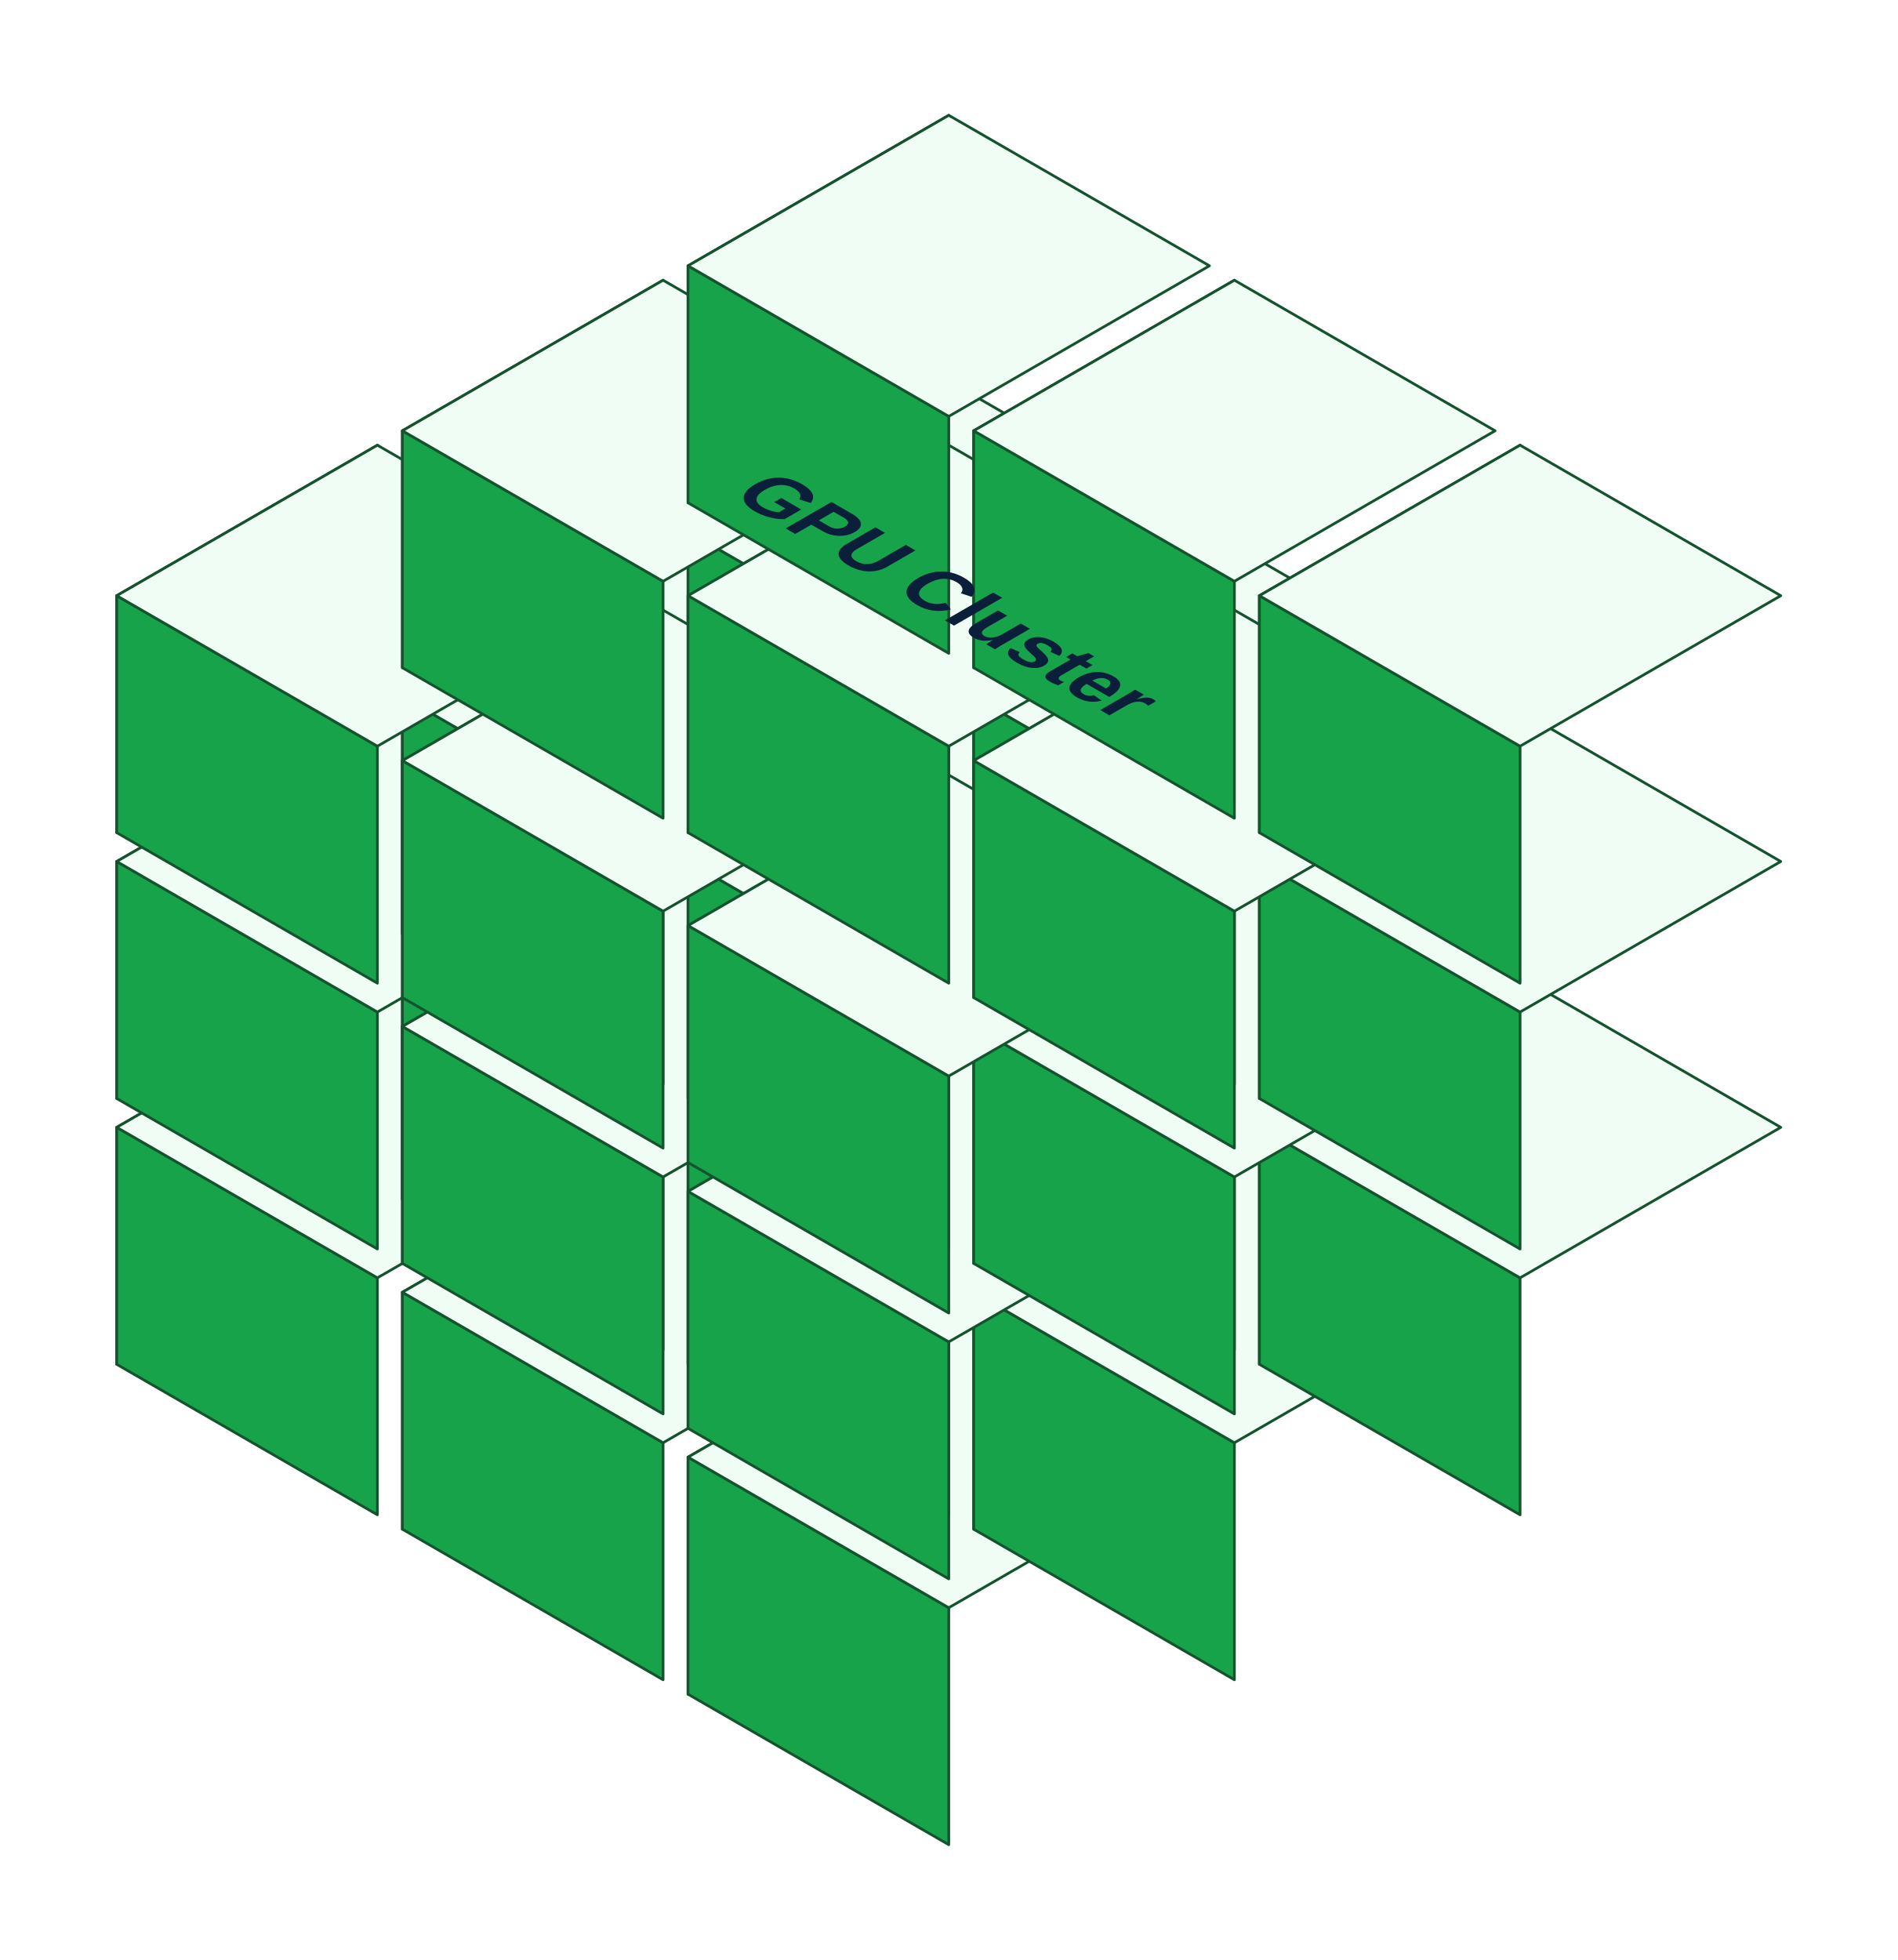
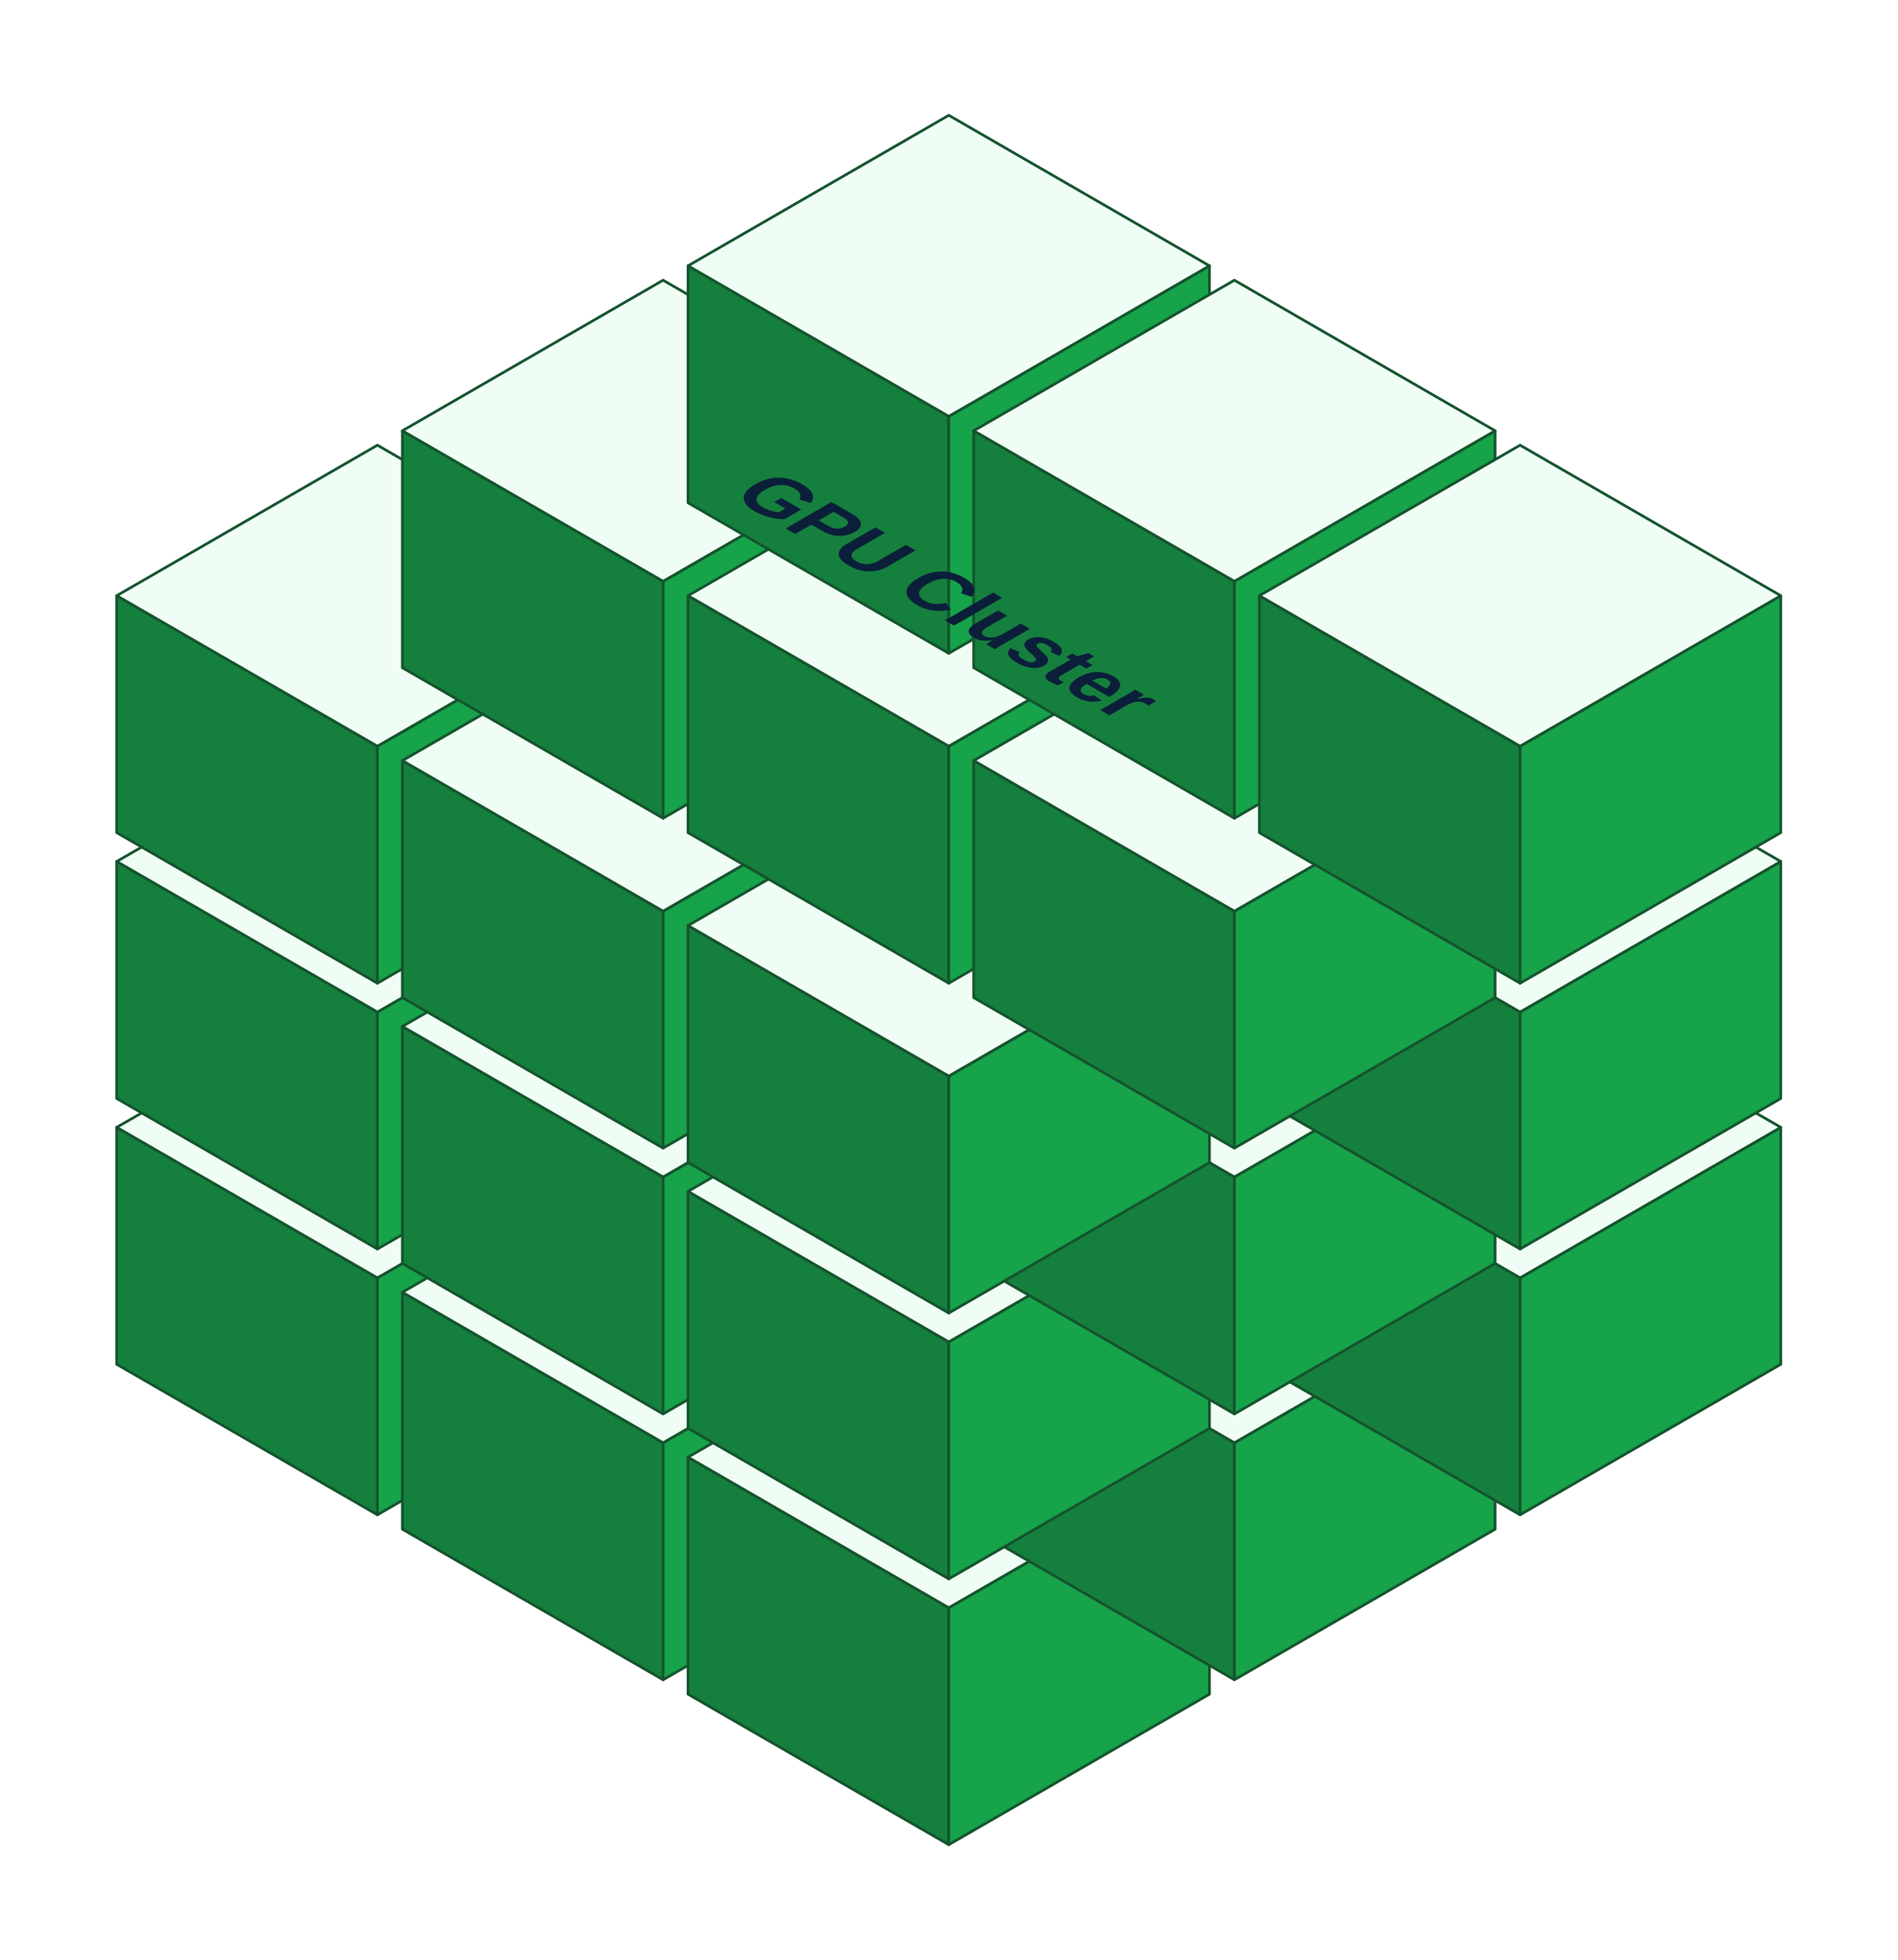
<svg xmlns="http://www.w3.org/2000/svg" viewBox="0 0 394.41 408.00" width="395" height="408">
  <g data-face="wrap">
-     <polygon data-face="cell-0-2-0-left" points="78.27,252.67 78.27,203.33 24.00,234.67 24.00,284.00" fill="#15803D" stroke="#14532D" stroke-width="0.56" stroke-linejoin="round" stroke-linecap="round" />
-     <polygon data-face="cell-0-2-0-right" points="24.00,284.00 24.00,234.67 78.27,266.00 78.27,315.33" fill="#16A34A" stroke="#14532D" stroke-width="0.56" stroke-linejoin="round" stroke-linecap="round" />
+     <polygon data-face="cell-0-2-0-left" points="24.00,284.00 24.00,234.67 78.27,266.00 78.27,315.33" fill="#15803D" stroke="#14532D" stroke-width="0.56" stroke-linejoin="round" stroke-linecap="round" />
+     <polygon data-face="cell-0-2-0-right" points="132.54,284.00 132.54,234.67 78.27,266.00 78.27,315.33" fill="#16A34A" stroke="#14532D" stroke-width="0.56" stroke-linejoin="round" stroke-linecap="round" />
    <polygon data-face="cell-0-2-0-top" points="78.27,203.33 132.54,234.67 78.27,266.00 24.00,234.67" fill="#F0FDF4" stroke="#14532D" stroke-width="0.56" stroke-linejoin="round" stroke-linecap="round" />
-     <polygon data-face="cell-1-2-0-left" points="137.74,287.00 137.74,237.67 83.47,269.00 83.47,318.33" fill="#15803D" stroke="#14532D" stroke-width="0.56" stroke-linejoin="round" stroke-linecap="round" />
-     <polygon data-face="cell-1-2-0-right" points="83.47,318.33 83.47,269.00 137.74,300.33 137.74,349.67" fill="#16A34A" stroke="#14532D" stroke-width="0.56" stroke-linejoin="round" stroke-linecap="round" />
+     <polygon data-face="cell-1-2-0-left" points="83.47,318.33 83.47,269.00 137.74,300.33 137.74,349.67" fill="#15803D" stroke="#14532D" stroke-width="0.56" stroke-linejoin="round" stroke-linecap="round" />
+     <polygon data-face="cell-1-2-0-right" points="192.01,318.33 192.01,269.00 137.74,300.33 137.74,349.67" fill="#16A34A" stroke="#14532D" stroke-width="0.56" stroke-linejoin="round" stroke-linecap="round" />
    <polygon data-face="cell-1-2-0-top" points="137.74,237.67 192.01,269.00 137.74,300.33 83.47,269.00" fill="#F0FDF4" stroke="#14532D" stroke-width="0.56" stroke-linejoin="round" stroke-linecap="round" />
-     <polygon data-face="cell-2-2-0-left" points="197.21,321.33 197.21,272.00 142.93,303.33 142.93,352.67" fill="#15803D" stroke="#14532D" stroke-width="0.56" stroke-linejoin="round" stroke-linecap="round" />
-     <polygon data-face="cell-2-2-0-right" points="142.93,352.67 142.93,303.33 197.21,334.67 197.21,384.00" fill="#16A34A" stroke="#14532D" stroke-width="0.56" stroke-linejoin="round" stroke-linecap="round" />
+     <polygon data-face="cell-2-2-0-left" points="142.93,352.67 142.93,303.33 197.21,334.67 197.21,384.00" fill="#15803D" stroke="#14532D" stroke-width="0.56" stroke-linejoin="round" stroke-linecap="round" />
+     <polygon data-face="cell-2-2-0-right" points="251.48,352.67 251.48,303.33 197.21,334.67 197.21,384.00" fill="#16A34A" stroke="#14532D" stroke-width="0.56" stroke-linejoin="round" stroke-linecap="round" />
    <polygon data-face="cell-2-2-0-top" points="197.21,272.00 251.48,303.33 197.21,334.67 142.93,303.33" fill="#F0FDF4" stroke="#14532D" stroke-width="0.56" stroke-linejoin="round" stroke-linecap="round" />
-     <polygon data-face="cell-0-1-0-left" points="137.74,218.33 137.74,169.00 83.47,200.33 83.47,249.67" fill="#15803D" stroke="#14532D" stroke-width="0.56" stroke-linejoin="round" stroke-linecap="round" />
-     <polygon data-face="cell-0-1-0-right" points="83.47,249.67 83.47,200.33 137.74,231.67 137.74,281.00" fill="#16A34A" stroke="#14532D" stroke-width="0.56" stroke-linejoin="round" stroke-linecap="round" />
+     <polygon data-face="cell-0-1-0-left" points="83.47,249.67 83.47,200.33 137.74,231.67 137.74,281.00" fill="#15803D" stroke="#14532D" stroke-width="0.56" stroke-linejoin="round" stroke-linecap="round" />
+     <polygon data-face="cell-0-1-0-right" points="192.01,249.67 192.01,200.33 137.74,231.67 137.74,281.00" fill="#16A34A" stroke="#14532D" stroke-width="0.56" stroke-linejoin="round" stroke-linecap="round" />
    <polygon data-face="cell-0-1-0-top" points="137.74,169.00 192.01,200.33 137.74,231.67 83.47,200.33" fill="#F0FDF4" stroke="#14532D" stroke-width="0.56" stroke-linejoin="round" stroke-linecap="round" />
-     <polygon data-face="cell-1-1-0-left" points="197.21,252.67 197.21,203.33 142.93,234.67 142.93,284.00" fill="#15803D" stroke="#14532D" stroke-width="0.56" stroke-linejoin="round" stroke-linecap="round" />
-     <polygon data-face="cell-1-1-0-right" points="142.93,284.00 142.93,234.67 197.21,266.00 197.21,315.33" fill="#16A34A" stroke="#14532D" stroke-width="0.56" stroke-linejoin="round" stroke-linecap="round" />
+     <polygon data-face="cell-1-1-0-left" points="142.93,284.00 142.93,234.67 197.21,266.00 197.21,315.33" fill="#15803D" stroke="#14532D" stroke-width="0.56" stroke-linejoin="round" stroke-linecap="round" />
+     <polygon data-face="cell-1-1-0-right" points="251.48,284.00 251.48,234.67 197.21,266.00 197.21,315.33" fill="#16A34A" stroke="#14532D" stroke-width="0.56" stroke-linejoin="round" stroke-linecap="round" />
    <polygon data-face="cell-1-1-0-top" points="197.21,203.33 251.48,234.67 197.21,266.00 142.93,234.67" fill="#F0FDF4" stroke="#14532D" stroke-width="0.56" stroke-linejoin="round" stroke-linecap="round" />
-     <polygon data-face="cell-2-1-0-left" points="256.67,287.00 256.67,237.67 202.40,269.00 202.40,318.33" fill="#15803D" stroke="#14532D" stroke-width="0.56" stroke-linejoin="round" stroke-linecap="round" />
-     <polygon data-face="cell-2-1-0-right" points="202.40,318.33 202.40,269.00 256.67,300.33 256.67,349.67" fill="#16A34A" stroke="#14532D" stroke-width="0.56" stroke-linejoin="round" stroke-linecap="round" />
+     <polygon data-face="cell-2-1-0-left" points="202.40,318.33 202.40,269.00 256.67,300.33 256.67,349.67" fill="#15803D" stroke="#14532D" stroke-width="0.56" stroke-linejoin="round" stroke-linecap="round" />
+     <polygon data-face="cell-2-1-0-right" points="310.94,318.33 310.94,269.00 256.67,300.33 256.67,349.67" fill="#16A34A" stroke="#14532D" stroke-width="0.56" stroke-linejoin="round" stroke-linecap="round" />
    <polygon data-face="cell-2-1-0-top" points="256.67,237.67 310.94,269.00 256.67,300.33 202.40,269.00" fill="#F0FDF4" stroke="#14532D" stroke-width="0.56" stroke-linejoin="round" stroke-linecap="round" />
-     <polygon data-face="cell-0-0-0-left" points="197.21,184.00 197.21,134.67 142.93,166.00 142.93,215.33" fill="#15803D" stroke="#14532D" stroke-width="0.56" stroke-linejoin="round" stroke-linecap="round" />
-     <polygon data-face="cell-0-0-0-right" points="142.93,215.33 142.93,166.00 197.21,197.33 197.21,246.67" fill="#16A34A" stroke="#14532D" stroke-width="0.56" stroke-linejoin="round" stroke-linecap="round" />
+     <polygon data-face="cell-0-0-0-left" points="142.93,215.33 142.93,166.00 197.21,197.33 197.21,246.67" fill="#15803D" stroke="#14532D" stroke-width="0.56" stroke-linejoin="round" stroke-linecap="round" />
+     <polygon data-face="cell-0-0-0-right" points="251.48,215.33 251.48,166.00 197.21,197.33 197.21,246.67" fill="#16A34A" stroke="#14532D" stroke-width="0.56" stroke-linejoin="round" stroke-linecap="round" />
    <polygon data-face="cell-0-0-0-top" points="197.21,134.67 251.48,166.00 197.21,197.33 142.93,166.00" fill="#F0FDF4" stroke="#14532D" stroke-width="0.56" stroke-linejoin="round" stroke-linecap="round" />
-     <polygon data-face="cell-1-0-0-left" points="256.67,218.33 256.67,169.00 202.40,200.33 202.40,249.67" fill="#15803D" stroke="#14532D" stroke-width="0.56" stroke-linejoin="round" stroke-linecap="round" />
-     <polygon data-face="cell-1-0-0-right" points="202.40,249.67 202.40,200.33 256.67,231.67 256.67,281.00" fill="#16A34A" stroke="#14532D" stroke-width="0.56" stroke-linejoin="round" stroke-linecap="round" />
+     <polygon data-face="cell-1-0-0-left" points="202.40,249.67 202.40,200.33 256.67,231.67 256.67,281.00" fill="#15803D" stroke="#14532D" stroke-width="0.56" stroke-linejoin="round" stroke-linecap="round" />
+     <polygon data-face="cell-1-0-0-right" points="310.94,249.67 310.94,200.33 256.67,231.67 256.67,281.00" fill="#16A34A" stroke="#14532D" stroke-width="0.56" stroke-linejoin="round" stroke-linecap="round" />
    <polygon data-face="cell-1-0-0-top" points="256.67,169.00 310.94,200.33 256.67,231.67 202.40,200.33" fill="#F0FDF4" stroke="#14532D" stroke-width="0.56" stroke-linejoin="round" stroke-linecap="round" />
-     <polygon data-face="cell-2-0-0-left" points="316.14,252.67 316.14,203.33 261.87,234.67 261.87,284.00" fill="#15803D" stroke="#14532D" stroke-width="0.56" stroke-linejoin="round" stroke-linecap="round" />
-     <polygon data-face="cell-2-0-0-right" points="261.87,284.00 261.87,234.67 316.14,266.00 316.14,315.33" fill="#16A34A" stroke="#14532D" stroke-width="0.56" stroke-linejoin="round" stroke-linecap="round" />
+     <polygon data-face="cell-2-0-0-left" points="261.87,284.00 261.87,234.67 316.14,266.00 316.14,315.33" fill="#15803D" stroke="#14532D" stroke-width="0.56" stroke-linejoin="round" stroke-linecap="round" />
+     <polygon data-face="cell-2-0-0-right" points="370.41,284.00 370.41,234.67 316.14,266.00 316.14,315.33" fill="#16A34A" stroke="#14532D" stroke-width="0.56" stroke-linejoin="round" stroke-linecap="round" />
    <polygon data-face="cell-2-0-0-top" points="316.14,203.33 370.41,234.67 316.14,266.00 261.87,234.67" fill="#F0FDF4" stroke="#14532D" stroke-width="0.56" stroke-linejoin="round" stroke-linecap="round" />
-     <polygon data-face="cell-0-2-1-left" points="78.27,197.33 78.27,148.00 24.00,179.33 24.00,228.67" fill="#15803D" stroke="#14532D" stroke-width="0.56" stroke-linejoin="round" stroke-linecap="round" />
-     <polygon data-face="cell-0-2-1-right" points="24.00,228.67 24.00,179.33 78.27,210.67 78.27,260.00" fill="#16A34A" stroke="#14532D" stroke-width="0.56" stroke-linejoin="round" stroke-linecap="round" />
+     <polygon data-face="cell-0-2-1-left" points="24.00,228.67 24.00,179.33 78.27,210.67 78.27,260.00" fill="#15803D" stroke="#14532D" stroke-width="0.56" stroke-linejoin="round" stroke-linecap="round" />
+     <polygon data-face="cell-0-2-1-right" points="132.54,228.67 132.54,179.33 78.27,210.67 78.27,260.00" fill="#16A34A" stroke="#14532D" stroke-width="0.56" stroke-linejoin="round" stroke-linecap="round" />
    <polygon data-face="cell-0-2-1-top" points="78.27,148.00 132.54,179.33 78.27,210.67 24.00,179.33" fill="#F0FDF4" stroke="#14532D" stroke-width="0.56" stroke-linejoin="round" stroke-linecap="round" />
-     <polygon data-face="cell-1-2-1-left" points="137.74,231.67 137.74,182.33 83.47,213.67 83.47,263.00" fill="#15803D" stroke="#14532D" stroke-width="0.56" stroke-linejoin="round" stroke-linecap="round" />
-     <polygon data-face="cell-1-2-1-right" points="83.47,263.00 83.47,213.67 137.74,245.00 137.74,294.33" fill="#16A34A" stroke="#14532D" stroke-width="0.56" stroke-linejoin="round" stroke-linecap="round" />
+     <polygon data-face="cell-1-2-1-left" points="83.47,263.00 83.47,213.67 137.74,245.00 137.74,294.33" fill="#15803D" stroke="#14532D" stroke-width="0.56" stroke-linejoin="round" stroke-linecap="round" />
+     <polygon data-face="cell-1-2-1-right" points="192.01,263.00 192.01,213.67 137.74,245.00 137.74,294.33" fill="#16A34A" stroke="#14532D" stroke-width="0.56" stroke-linejoin="round" stroke-linecap="round" />
    <polygon data-face="cell-1-2-1-top" points="137.74,182.33 192.01,213.67 137.74,245.00 83.47,213.67" fill="#F0FDF4" stroke="#14532D" stroke-width="0.56" stroke-linejoin="round" stroke-linecap="round" />
-     <polygon data-face="cell-2-2-1-left" points="197.21,266.00 197.21,216.67 142.93,248.00 142.93,297.33" fill="#15803D" stroke="#14532D" stroke-width="0.56" stroke-linejoin="round" stroke-linecap="round" />
-     <polygon data-face="cell-2-2-1-right" points="142.93,297.33 142.93,248.00 197.21,279.33 197.21,328.67" fill="#16A34A" stroke="#14532D" stroke-width="0.56" stroke-linejoin="round" stroke-linecap="round" />
+     <polygon data-face="cell-2-2-1-left" points="142.93,297.33 142.93,248.00 197.21,279.33 197.21,328.67" fill="#15803D" stroke="#14532D" stroke-width="0.56" stroke-linejoin="round" stroke-linecap="round" />
+     <polygon data-face="cell-2-2-1-right" points="251.48,297.33 251.48,248.00 197.21,279.33 197.21,328.67" fill="#16A34A" stroke="#14532D" stroke-width="0.56" stroke-linejoin="round" stroke-linecap="round" />
    <polygon data-face="cell-2-2-1-top" points="197.21,216.67 251.48,248.00 197.21,279.33 142.93,248.00" fill="#F0FDF4" stroke="#14532D" stroke-width="0.56" stroke-linejoin="round" stroke-linecap="round" />
-     <polygon data-face="cell-0-1-1-left" points="137.74,163.00 137.74,113.67 83.47,145.00 83.47,194.33" fill="#15803D" stroke="#14532D" stroke-width="0.56" stroke-linejoin="round" stroke-linecap="round" />
-     <polygon data-face="cell-0-1-1-right" points="83.47,194.33 83.47,145.00 137.74,176.33 137.74,225.67" fill="#16A34A" stroke="#14532D" stroke-width="0.56" stroke-linejoin="round" stroke-linecap="round" />
+     <polygon data-face="cell-0-1-1-left" points="83.47,194.33 83.47,145.00 137.74,176.33 137.74,225.67" fill="#15803D" stroke="#14532D" stroke-width="0.56" stroke-linejoin="round" stroke-linecap="round" />
+     <polygon data-face="cell-0-1-1-right" points="192.01,194.33 192.01,145.00 137.74,176.33 137.74,225.67" fill="#16A34A" stroke="#14532D" stroke-width="0.56" stroke-linejoin="round" stroke-linecap="round" />
    <polygon data-face="cell-0-1-1-top" points="137.74,113.67 192.01,145.00 137.74,176.33 83.47,145.00" fill="#F0FDF4" stroke="#14532D" stroke-width="0.56" stroke-linejoin="round" stroke-linecap="round" />
-     <polygon data-face="cell-1-1-1-left" points="197.21,197.33 197.21,148.00 142.93,179.33 142.93,228.67" fill="#15803D" stroke="#14532D" stroke-width="0.56" stroke-linejoin="round" stroke-linecap="round" />
-     <polygon data-face="cell-1-1-1-right" points="142.93,228.67 142.93,179.33 197.21,210.67 197.21,260.00" fill="#16A34A" stroke="#14532D" stroke-width="0.56" stroke-linejoin="round" stroke-linecap="round" />
+     <polygon data-face="cell-1-1-1-left" points="142.93,228.67 142.93,179.33 197.21,210.67 197.21,260.00" fill="#15803D" stroke="#14532D" stroke-width="0.56" stroke-linejoin="round" stroke-linecap="round" />
+     <polygon data-face="cell-1-1-1-right" points="251.48,228.67 251.48,179.33 197.21,210.67 197.21,260.00" fill="#16A34A" stroke="#14532D" stroke-width="0.56" stroke-linejoin="round" stroke-linecap="round" />
    <polygon data-face="cell-1-1-1-top" points="197.21,148.00 251.48,179.33 197.21,210.67 142.93,179.33" fill="#F0FDF4" stroke="#14532D" stroke-width="0.56" stroke-linejoin="round" stroke-linecap="round" />
-     <polygon data-face="cell-2-1-1-left" points="256.67,231.67 256.67,182.33 202.40,213.67 202.40,263.00" fill="#15803D" stroke="#14532D" stroke-width="0.56" stroke-linejoin="round" stroke-linecap="round" />
-     <polygon data-face="cell-2-1-1-right" points="202.40,263.00 202.40,213.67 256.67,245.00 256.67,294.33" fill="#16A34A" stroke="#14532D" stroke-width="0.56" stroke-linejoin="round" stroke-linecap="round" />
+     <polygon data-face="cell-2-1-1-left" points="202.40,263.00 202.40,213.67 256.67,245.00 256.67,294.33" fill="#15803D" stroke="#14532D" stroke-width="0.56" stroke-linejoin="round" stroke-linecap="round" />
+     <polygon data-face="cell-2-1-1-right" points="310.94,263.00 310.94,213.67 256.67,245.00 256.67,294.33" fill="#16A34A" stroke="#14532D" stroke-width="0.56" stroke-linejoin="round" stroke-linecap="round" />
    <polygon data-face="cell-2-1-1-top" points="256.67,182.33 310.94,213.67 256.67,245.00 202.40,213.67" fill="#F0FDF4" stroke="#14532D" stroke-width="0.56" stroke-linejoin="round" stroke-linecap="round" />
-     <polygon data-face="cell-0-0-1-left" points="197.21,128.67 197.21,79.33 142.93,110.67 142.93,160.00" fill="#15803D" stroke="#14532D" stroke-width="0.56" stroke-linejoin="round" stroke-linecap="round" />
-     <polygon data-face="cell-0-0-1-right" points="142.93,160.00 142.93,110.67 197.21,142.00 197.21,191.33" fill="#16A34A" stroke="#14532D" stroke-width="0.56" stroke-linejoin="round" stroke-linecap="round" />
+     <polygon data-face="cell-0-0-1-left" points="142.93,160.00 142.93,110.67 197.21,142.00 197.21,191.33" fill="#15803D" stroke="#14532D" stroke-width="0.56" stroke-linejoin="round" stroke-linecap="round" />
+     <polygon data-face="cell-0-0-1-right" points="251.48,160.00 251.48,110.67 197.21,142.00 197.21,191.33" fill="#16A34A" stroke="#14532D" stroke-width="0.56" stroke-linejoin="round" stroke-linecap="round" />
    <polygon data-face="cell-0-0-1-top" points="197.21,79.33 251.48,110.67 197.21,142.00 142.93,110.67" fill="#F0FDF4" stroke="#14532D" stroke-width="0.56" stroke-linejoin="round" stroke-linecap="round" />
-     <polygon data-face="cell-1-0-1-left" points="256.67,163.00 256.67,113.67 202.40,145.00 202.40,194.33" fill="#15803D" stroke="#14532D" stroke-width="0.56" stroke-linejoin="round" stroke-linecap="round" />
-     <polygon data-face="cell-1-0-1-right" points="202.40,194.33 202.40,145.00 256.67,176.33 256.67,225.67" fill="#16A34A" stroke="#14532D" stroke-width="0.56" stroke-linejoin="round" stroke-linecap="round" />
+     <polygon data-face="cell-1-0-1-left" points="202.40,194.33 202.40,145.00 256.67,176.33 256.67,225.67" fill="#15803D" stroke="#14532D" stroke-width="0.56" stroke-linejoin="round" stroke-linecap="round" />
+     <polygon data-face="cell-1-0-1-right" points="310.94,194.33 310.94,145.00 256.67,176.33 256.67,225.67" fill="#16A34A" stroke="#14532D" stroke-width="0.56" stroke-linejoin="round" stroke-linecap="round" />
    <polygon data-face="cell-1-0-1-top" points="256.67,113.67 310.94,145.00 256.67,176.33 202.40,145.00" fill="#F0FDF4" stroke="#14532D" stroke-width="0.56" stroke-linejoin="round" stroke-linecap="round" />
-     <polygon data-face="cell-2-0-1-left" points="316.14,197.33 316.14,148.00 261.87,179.33 261.87,228.67" fill="#15803D" stroke="#14532D" stroke-width="0.56" stroke-linejoin="round" stroke-linecap="round" />
-     <polygon data-face="cell-2-0-1-right" points="261.87,228.67 261.87,179.33 316.14,210.67 316.14,260.00" fill="#16A34A" stroke="#14532D" stroke-width="0.56" stroke-linejoin="round" stroke-linecap="round" />
+     <polygon data-face="cell-2-0-1-left" points="261.87,228.67 261.87,179.33 316.14,210.67 316.14,260.00" fill="#15803D" stroke="#14532D" stroke-width="0.56" stroke-linejoin="round" stroke-linecap="round" />
+     <polygon data-face="cell-2-0-1-right" points="370.41,228.67 370.41,179.33 316.14,210.67 316.14,260.00" fill="#16A34A" stroke="#14532D" stroke-width="0.56" stroke-linejoin="round" stroke-linecap="round" />
    <polygon data-face="cell-2-0-1-top" points="316.14,148.00 370.41,179.33 316.14,210.67 261.87,179.33" fill="#F0FDF4" stroke="#14532D" stroke-width="0.56" stroke-linejoin="round" stroke-linecap="round" />
-     <polygon data-face="cell-0-2-2-left" points="78.27,142.00 78.27,92.67 24.00,124.00 24.00,173.33" fill="#15803D" stroke="#14532D" stroke-width="0.56" stroke-linejoin="round" stroke-linecap="round" />
-     <polygon data-face="cell-0-2-2-right" points="24.00,173.33 24.00,124.00 78.27,155.33 78.27,204.67" fill="#16A34A" stroke="#14532D" stroke-width="0.56" stroke-linejoin="round" stroke-linecap="round" />
+     <polygon data-face="cell-0-2-2-left" points="24.00,173.33 24.00,124.00 78.27,155.33 78.27,204.67" fill="#15803D" stroke="#14532D" stroke-width="0.56" stroke-linejoin="round" stroke-linecap="round" />
+     <polygon data-face="cell-0-2-2-right" points="132.54,173.33 132.54,124.00 78.27,155.33 78.27,204.67" fill="#16A34A" stroke="#14532D" stroke-width="0.56" stroke-linejoin="round" stroke-linecap="round" />
    <polygon data-face="cell-0-2-2-top" points="78.27,92.67 132.54,124.00 78.27,155.33 24.00,124.00" fill="#F0FDF4" stroke="#14532D" stroke-width="0.56" stroke-linejoin="round" stroke-linecap="round" />
-     <polygon data-face="cell-1-2-2-left" points="137.74,176.33 137.74,127.00 83.47,158.33 83.47,207.67" fill="#15803D" stroke="#14532D" stroke-width="0.56" stroke-linejoin="round" stroke-linecap="round" />
-     <polygon data-face="cell-1-2-2-right" points="83.47,207.67 83.47,158.33 137.74,189.67 137.74,239.00" fill="#16A34A" stroke="#14532D" stroke-width="0.56" stroke-linejoin="round" stroke-linecap="round" />
+     <polygon data-face="cell-1-2-2-left" points="83.47,207.67 83.47,158.33 137.74,189.67 137.74,239.00" fill="#15803D" stroke="#14532D" stroke-width="0.56" stroke-linejoin="round" stroke-linecap="round" />
+     <polygon data-face="cell-1-2-2-right" points="192.01,207.67 192.01,158.33 137.74,189.67 137.74,239.00" fill="#16A34A" stroke="#14532D" stroke-width="0.56" stroke-linejoin="round" stroke-linecap="round" />
    <polygon data-face="cell-1-2-2-top" points="137.74,127.00 192.01,158.33 137.74,189.67 83.47,158.33" fill="#F0FDF4" stroke="#14532D" stroke-width="0.56" stroke-linejoin="round" stroke-linecap="round" />
-     <polygon data-face="cell-2-2-2-left" points="197.21,210.67 197.21,161.33 142.93,192.67 142.93,242.00" fill="#15803D" stroke="#14532D" stroke-width="0.56" stroke-linejoin="round" stroke-linecap="round" />
-     <polygon data-face="cell-2-2-2-right" points="142.93,242.00 142.93,192.67 197.21,224.00 197.21,273.33" fill="#16A34A" stroke="#14532D" stroke-width="0.56" stroke-linejoin="round" stroke-linecap="round" />
+     <polygon data-face="cell-2-2-2-left" points="142.93,242.00 142.93,192.67 197.21,224.00 197.21,273.33" fill="#15803D" stroke="#14532D" stroke-width="0.56" stroke-linejoin="round" stroke-linecap="round" />
+     <polygon data-face="cell-2-2-2-right" points="251.48,242.00 251.48,192.67 197.21,224.00 197.21,273.33" fill="#16A34A" stroke="#14532D" stroke-width="0.56" stroke-linejoin="round" stroke-linecap="round" />
    <polygon data-face="cell-2-2-2-top" points="197.21,161.33 251.48,192.67 197.21,224.00 142.93,192.67" fill="#F0FDF4" stroke="#14532D" stroke-width="0.56" stroke-linejoin="round" stroke-linecap="round" />
-     <polygon data-face="cell-0-1-2-left" points="137.74,107.67 137.74,58.33 83.47,89.67 83.47,139.00" fill="#15803D" stroke="#14532D" stroke-width="0.56" stroke-linejoin="round" stroke-linecap="round" />
-     <polygon data-face="cell-0-1-2-right" points="83.47,139.00 83.47,89.67 137.74,121.00 137.74,170.33" fill="#16A34A" stroke="#14532D" stroke-width="0.56" stroke-linejoin="round" stroke-linecap="round" />
+     <polygon data-face="cell-0-1-2-left" points="83.47,139.00 83.47,89.67 137.74,121.00 137.74,170.33" fill="#15803D" stroke="#14532D" stroke-width="0.56" stroke-linejoin="round" stroke-linecap="round" />
+     <polygon data-face="cell-0-1-2-right" points="192.01,139.00 192.01,89.67 137.74,121.00 137.74,170.33" fill="#16A34A" stroke="#14532D" stroke-width="0.56" stroke-linejoin="round" stroke-linecap="round" />
    <polygon data-face="cell-0-1-2-top" points="137.74,58.33 192.01,89.67 137.74,121.00 83.47,89.67" fill="#F0FDF4" stroke="#14532D" stroke-width="0.56" stroke-linejoin="round" stroke-linecap="round" />
-     <polygon data-face="cell-1-1-2-left" points="197.21,142.00 197.21,92.67 142.93,124.00 142.93,173.33" fill="#15803D" stroke="#14532D" stroke-width="0.56" stroke-linejoin="round" stroke-linecap="round" />
-     <polygon data-face="cell-1-1-2-right" points="142.93,173.33 142.93,124.00 197.21,155.33 197.21,204.67" fill="#16A34A" stroke="#14532D" stroke-width="0.56" stroke-linejoin="round" stroke-linecap="round" />
+     <polygon data-face="cell-1-1-2-left" points="142.93,173.33 142.93,124.00 197.21,155.33 197.21,204.67" fill="#15803D" stroke="#14532D" stroke-width="0.56" stroke-linejoin="round" stroke-linecap="round" />
+     <polygon data-face="cell-1-1-2-right" points="251.48,173.33 251.48,124.00 197.21,155.33 197.21,204.67" fill="#16A34A" stroke="#14532D" stroke-width="0.56" stroke-linejoin="round" stroke-linecap="round" />
    <polygon data-face="cell-1-1-2-top" points="197.21,92.67 251.48,124.00 197.21,155.33 142.93,124.00" fill="#F0FDF4" stroke="#14532D" stroke-width="0.56" stroke-linejoin="round" stroke-linecap="round" />
-     <polygon data-face="cell-2-1-2-left" points="256.67,176.33 256.67,127.00 202.40,158.33 202.40,207.67" fill="#15803D" stroke="#14532D" stroke-width="0.56" stroke-linejoin="round" stroke-linecap="round" />
-     <polygon data-face="cell-2-1-2-right" points="202.40,207.67 202.40,158.33 256.67,189.67 256.67,239.00" fill="#16A34A" stroke="#14532D" stroke-width="0.56" stroke-linejoin="round" stroke-linecap="round" />
+     <polygon data-face="cell-2-1-2-left" points="202.40,207.67 202.40,158.33 256.67,189.67 256.67,239.00" fill="#15803D" stroke="#14532D" stroke-width="0.56" stroke-linejoin="round" stroke-linecap="round" />
+     <polygon data-face="cell-2-1-2-right" points="310.94,207.67 310.94,158.33 256.67,189.67 256.67,239.00" fill="#16A34A" stroke="#14532D" stroke-width="0.56" stroke-linejoin="round" stroke-linecap="round" />
    <polygon data-face="cell-2-1-2-top" points="256.67,127.00 310.94,158.33 256.67,189.67 202.40,158.33" fill="#F0FDF4" stroke="#14532D" stroke-width="0.56" stroke-linejoin="round" stroke-linecap="round" />
-     <polygon data-face="cell-0-0-2-left" points="197.21,73.33 197.21,24.00 142.93,55.33 142.93,104.67" fill="#15803D" stroke="#14532D" stroke-width="0.56" stroke-linejoin="round" stroke-linecap="round" />
-     <polygon data-face="cell-0-0-2-right" points="142.93,104.67 142.93,55.33 197.21,86.67 197.21,136.00" fill="#16A34A" stroke="#14532D" stroke-width="0.56" stroke-linejoin="round" stroke-linecap="round" />
+     <polygon data-face="cell-0-0-2-left" points="142.93,104.67 142.93,55.33 197.21,86.67 197.21,136.00" fill="#15803D" stroke="#14532D" stroke-width="0.56" stroke-linejoin="round" stroke-linecap="round" />
+     <polygon data-face="cell-0-0-2-right" points="251.48,104.67 251.48,55.33 197.21,86.67 197.21,136.00" fill="#16A34A" stroke="#14532D" stroke-width="0.56" stroke-linejoin="round" stroke-linecap="round" />
    <polygon data-face="cell-0-0-2-top" points="197.21,24.00 251.48,55.33 197.21,86.67 142.93,55.33" fill="#F0FDF4" stroke="#14532D" stroke-width="0.56" stroke-linejoin="round" stroke-linecap="round" />
-     <polygon data-face="cell-1-0-2-left" points="256.67,107.67 256.67,58.33 202.40,89.67 202.40,139.00" fill="#15803D" stroke="#14532D" stroke-width="0.56" stroke-linejoin="round" stroke-linecap="round" />
-     <polygon data-face="cell-1-0-2-right" points="202.40,139.00 202.40,89.67 256.67,121.00 256.67,170.33" fill="#16A34A" stroke="#14532D" stroke-width="0.56" stroke-linejoin="round" stroke-linecap="round" />
+     <polygon data-face="cell-1-0-2-left" points="202.40,139.00 202.40,89.67 256.67,121.00 256.67,170.33" fill="#15803D" stroke="#14532D" stroke-width="0.56" stroke-linejoin="round" stroke-linecap="round" />
+     <polygon data-face="cell-1-0-2-right" points="310.94,139.00 310.94,89.67 256.67,121.00 256.67,170.33" fill="#16A34A" stroke="#14532D" stroke-width="0.56" stroke-linejoin="round" stroke-linecap="round" />
    <polygon data-face="cell-1-0-2-top" points="256.67,58.33 310.94,89.67 256.67,121.00 202.40,89.67" fill="#F0FDF4" stroke="#14532D" stroke-width="0.56" stroke-linejoin="round" stroke-linecap="round" />
-     <polygon data-face="cell-2-0-2-left" points="316.14,142.00 316.14,92.67 261.87,124.00 261.87,173.33" fill="#15803D" stroke="#14532D" stroke-width="0.56" stroke-linejoin="round" stroke-linecap="round" />
-     <polygon data-face="cell-2-0-2-right" points="261.87,173.33 261.87,124.00 316.14,155.33 316.14,204.67" fill="#16A34A" stroke="#14532D" stroke-width="0.56" stroke-linejoin="round" stroke-linecap="round" />
+     <polygon data-face="cell-2-0-2-left" points="261.87,173.33 261.87,124.00 316.14,155.33 316.14,204.67" fill="#15803D" stroke="#14532D" stroke-width="0.56" stroke-linejoin="round" stroke-linecap="round" />
+     <polygon data-face="cell-2-0-2-right" points="370.41,173.33 370.41,124.00 316.14,155.33 316.14,204.67" fill="#16A34A" stroke="#14532D" stroke-width="0.56" stroke-linejoin="round" stroke-linecap="round" />
    <polygon data-face="cell-2-0-2-top" points="316.14,92.67 370.41,124.00 316.14,155.33 261.87,124.00" fill="#F0FDF4" stroke="#14532D" stroke-width="0.56" stroke-linejoin="round" stroke-linecap="round" />
    <g data-face="top-content" transform="matrix(0.866 0.5 -0.866 0.5 197.21 24.00)">
      <text x="100.00" y="100.00" dy=".35em" font-family="Helvetica Neue, Arial, sans-serif" font-size="16.00" font-weight="600" fill="#0B1F3A" text-anchor="middle">GPU Cluster</text>
    </g>
  </g>
</svg>
